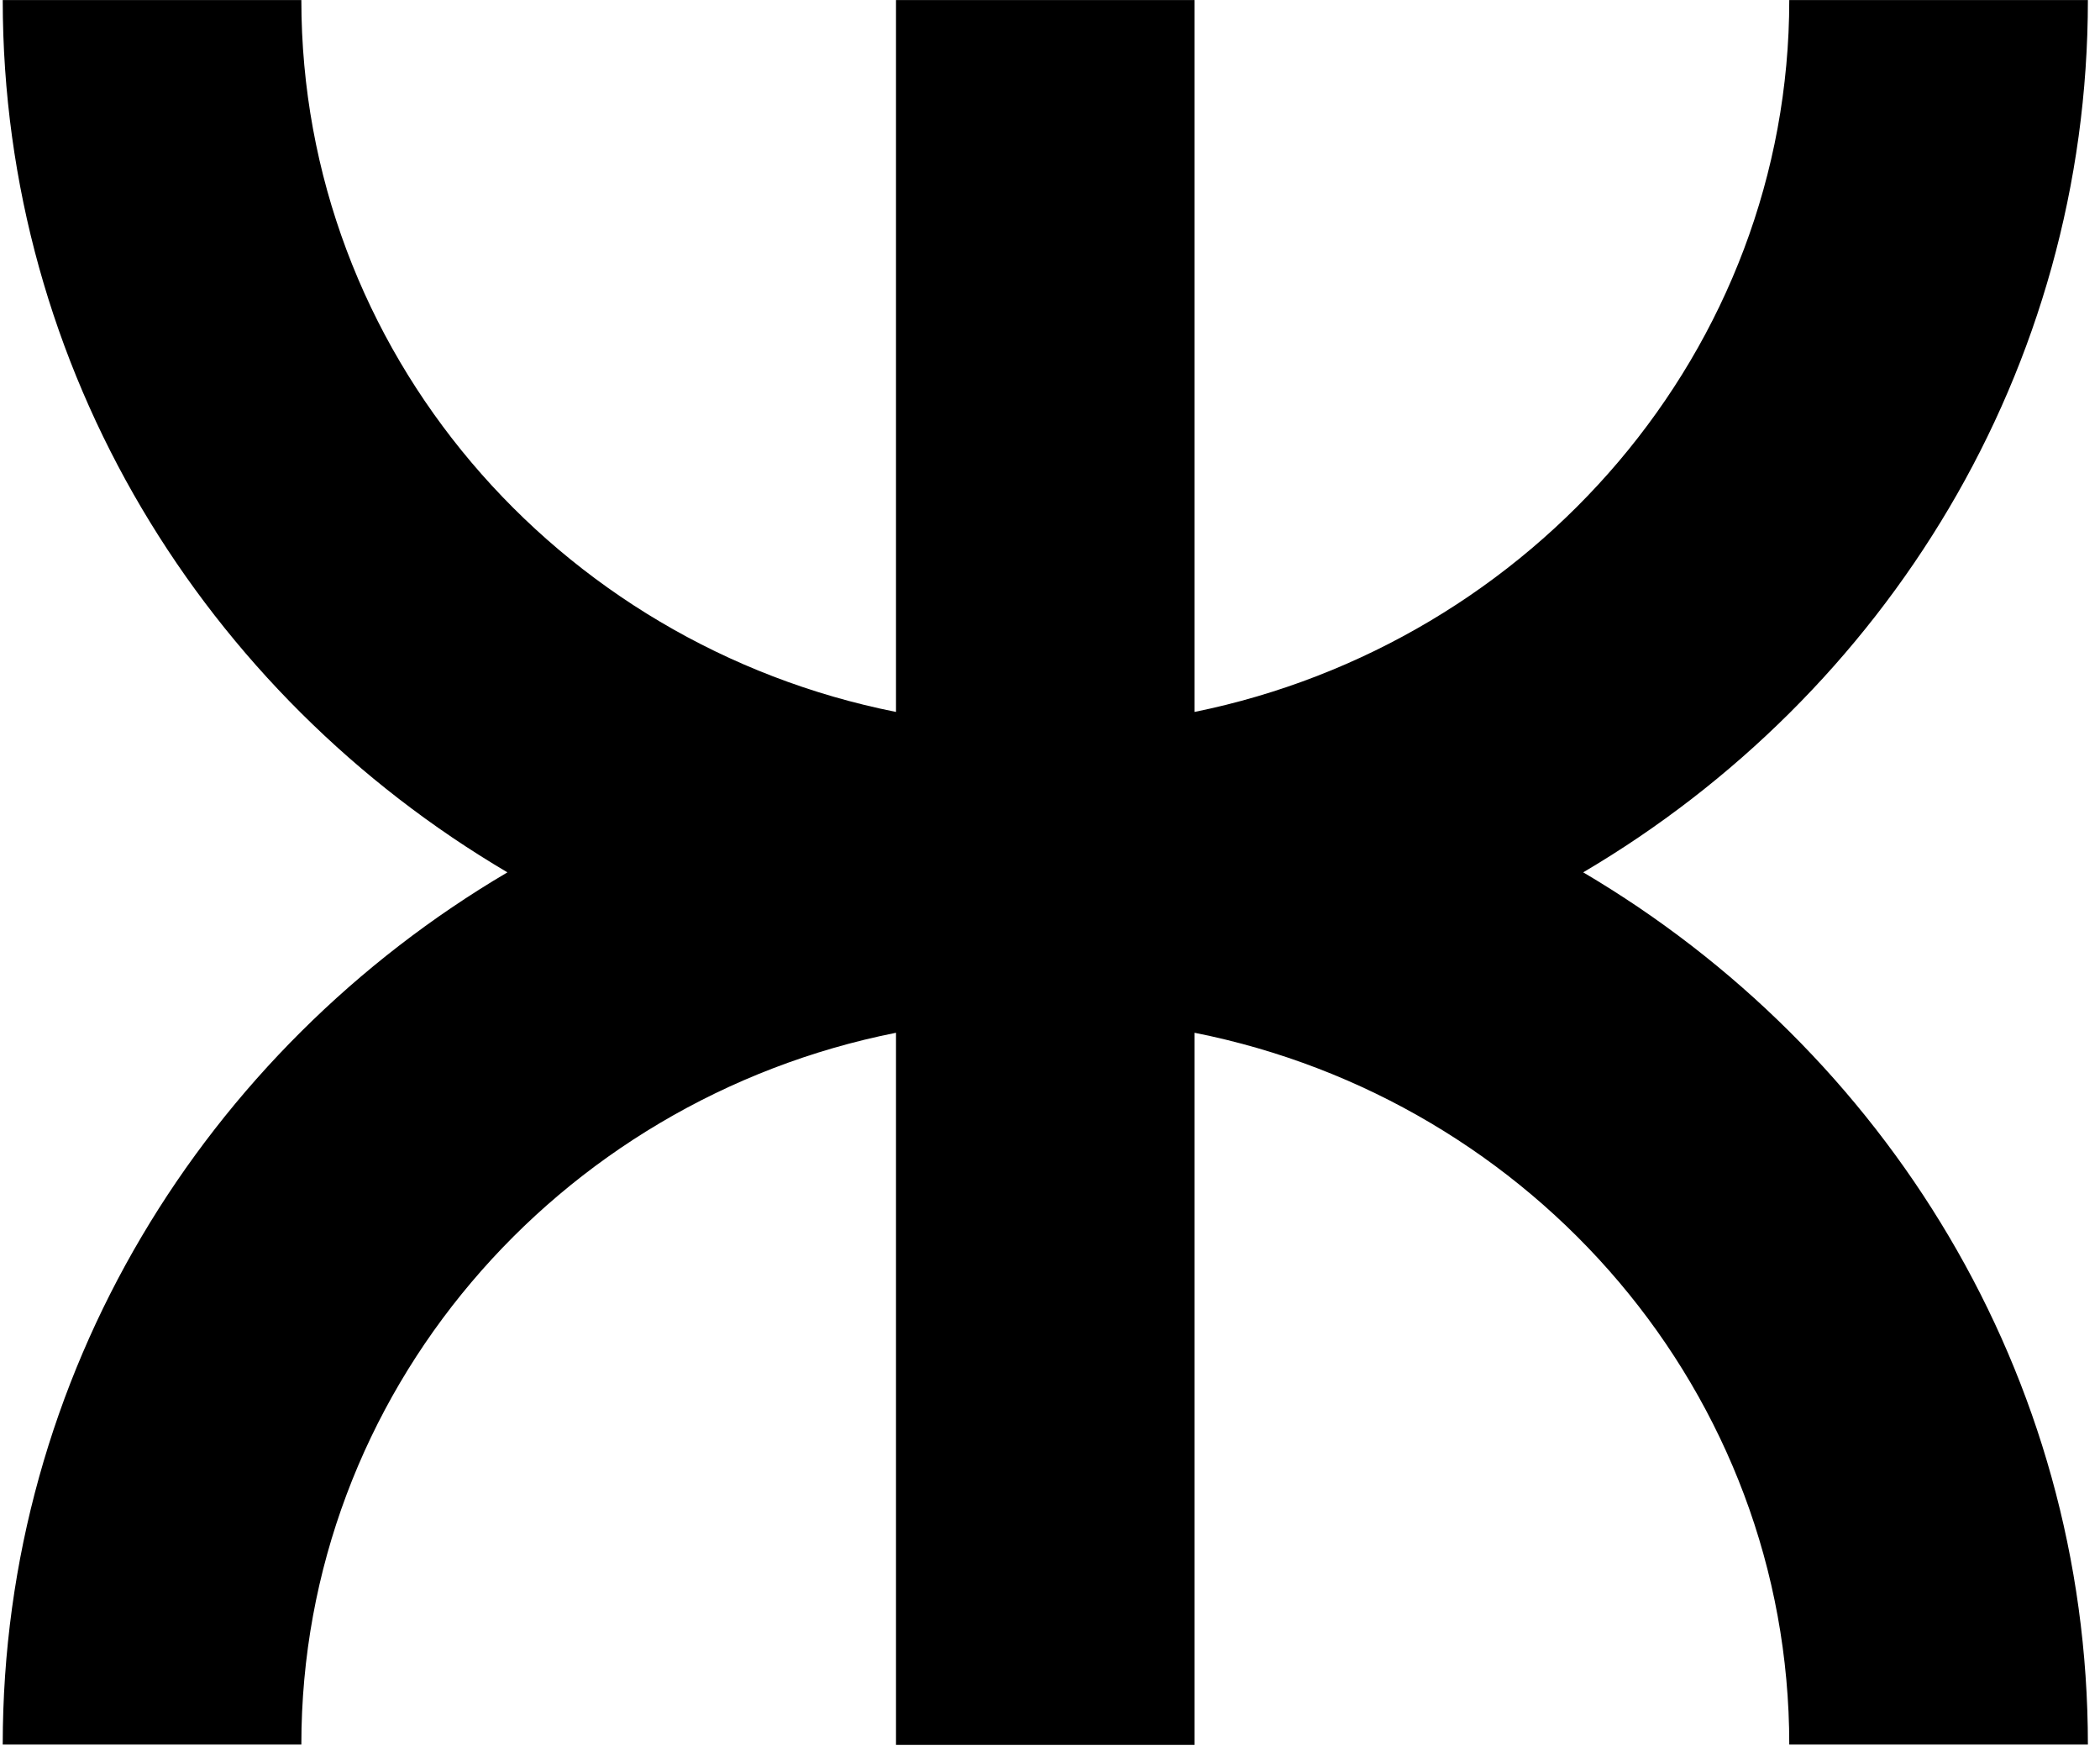
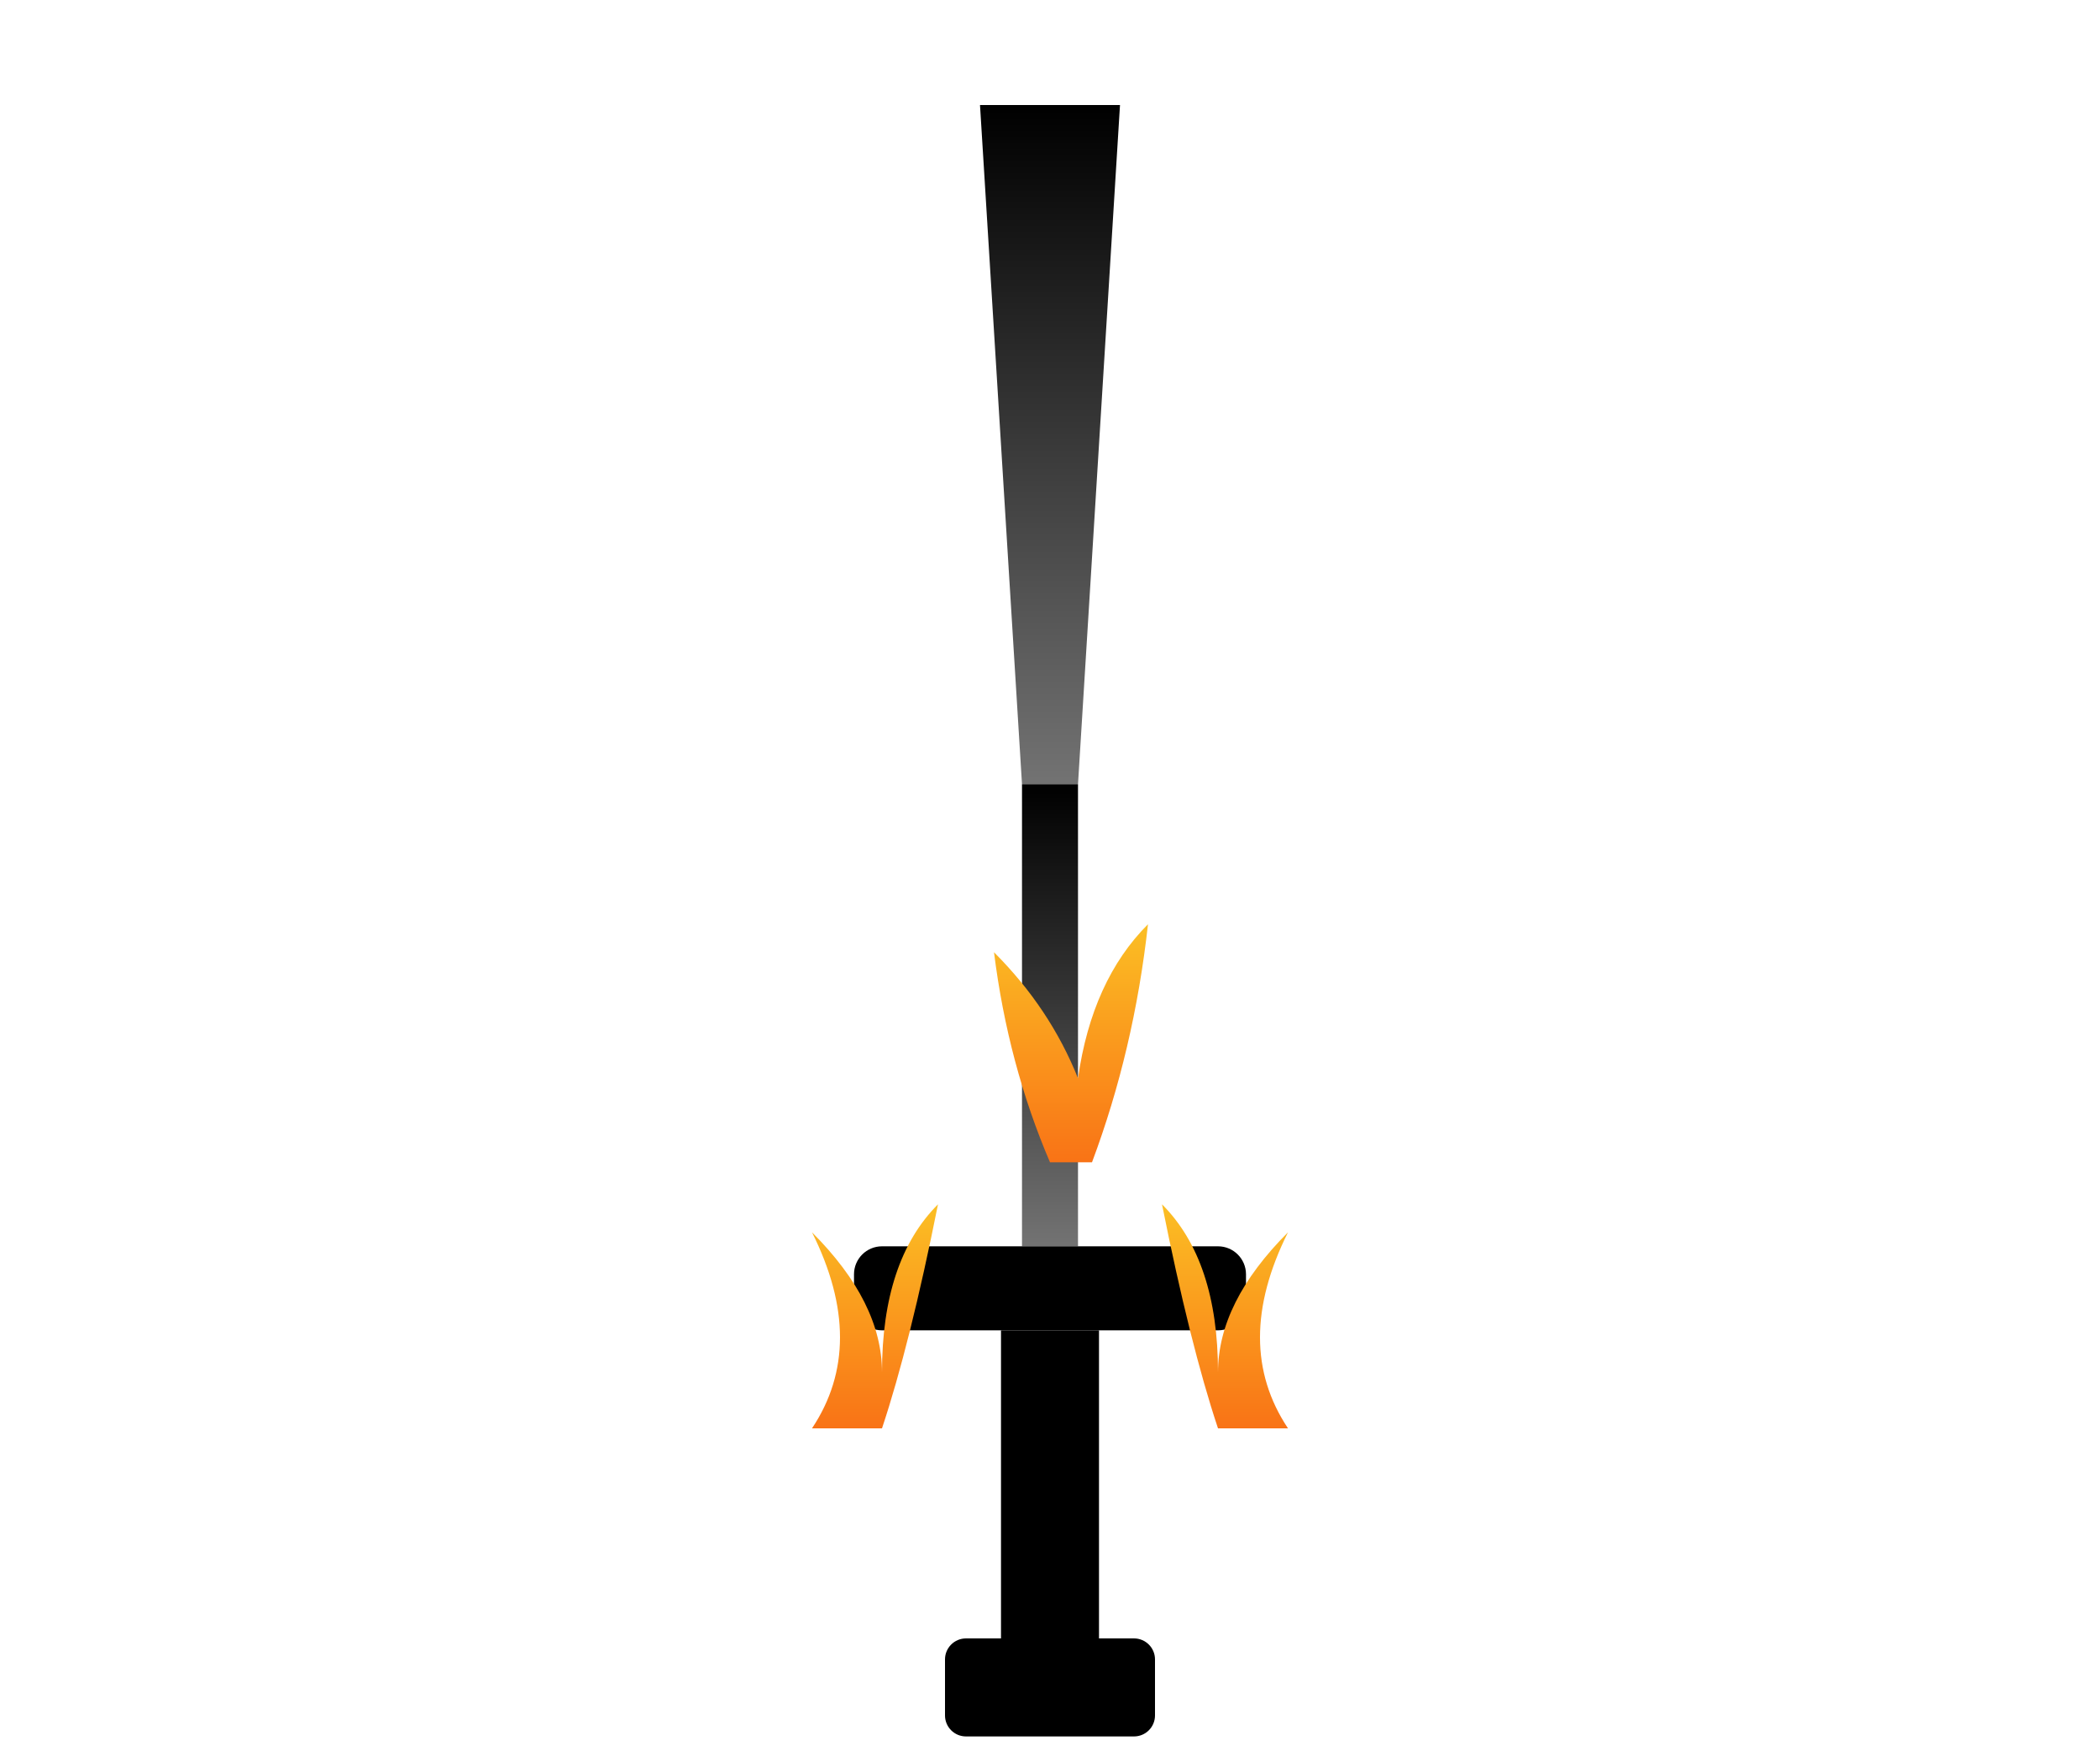
<svg xmlns="http://www.w3.org/2000/svg" width="30" height="25" viewBox="0 0 30 25" fill="none">
-   <path d="M25.561 24.916H29.827C29.827 19.631 26.938 15.004 22.617 12.459C26.938 9.914 29.827 5.287 29.827 0.001H25.561C25.561 5.003 21.891 9.187 17.065 10.168V0.001H12.8V10.168C7.953 9.204 4.305 5.019 4.305 0.001H0.039C0.039 5.287 2.928 9.914 7.249 12.459C2.928 15.004 0.039 19.631 0.039 24.916H4.305C4.305 19.899 7.953 15.713 12.8 14.75V24.921H17.065V14.75C21.913 15.713 25.561 19.899 25.561 24.916Z" fill="black" />
+   <defs>
+     <linearGradient id="blade" x1="0" y1="0" x2="0" y2="1">
+       <stop offset="0" stop-color="currentColor" />
+       <stop offset="1" stop-color="currentColor" stop-opacity="0.55" />
+     </linearGradient>
+     <linearGradient id="flame" x1="0" y1="1" x2="0" y2="0">
+       <stop offset="0" stop-color="#f97316" />
+       <stop offset="1" stop-color="#fbbf24" />
+     </linearGradient>
+   </defs>
+   <path d="M14 1.5 L16 1.5 L15.4 11.2 L14.6 11.2 Z" fill="url(#blade)" />
+   <rect x="14.6" y="11.2" width="0.8" height="6.6" fill="url(#blade)" />
+   <rect x="12.2" y="17.8" width="5.6" height="1.2" rx="0.4" fill="currentColor" />
+   <rect x="14.3" y="19" width="1.4" height="4.6" fill="currentColor" />
+   <rect x="13.5" y="23.4" width="3" height="1.4" rx="0.3" fill="currentColor" />
+   <path d="M11.6 20.4 Q12.4 19.2 11.6 17.6 Q12.6 18.6 12.6 19.6 Q12.6 18 13.4 17.2 Q13 19.2 12.6 20.4 Z" fill="url(#flame)" />
+   <path d="M18.4 20.4 Q17.6 19.2 18.4 17.6 Q17.4 18.6 17.4 19.6 Q17.4 18 16.6 17.2 Q17 19.2 17.4 20.4 Z" fill="url(#flame)" />
+   <path d="M15 16.6 Q14.4 15.2 14.2 13.6 Q15 14.4 15.4 15.4 Q15.6 14 16.4 13.2 Q16.2 15 15.6 16.6 Z" fill="url(#flame)" />
</svg>
